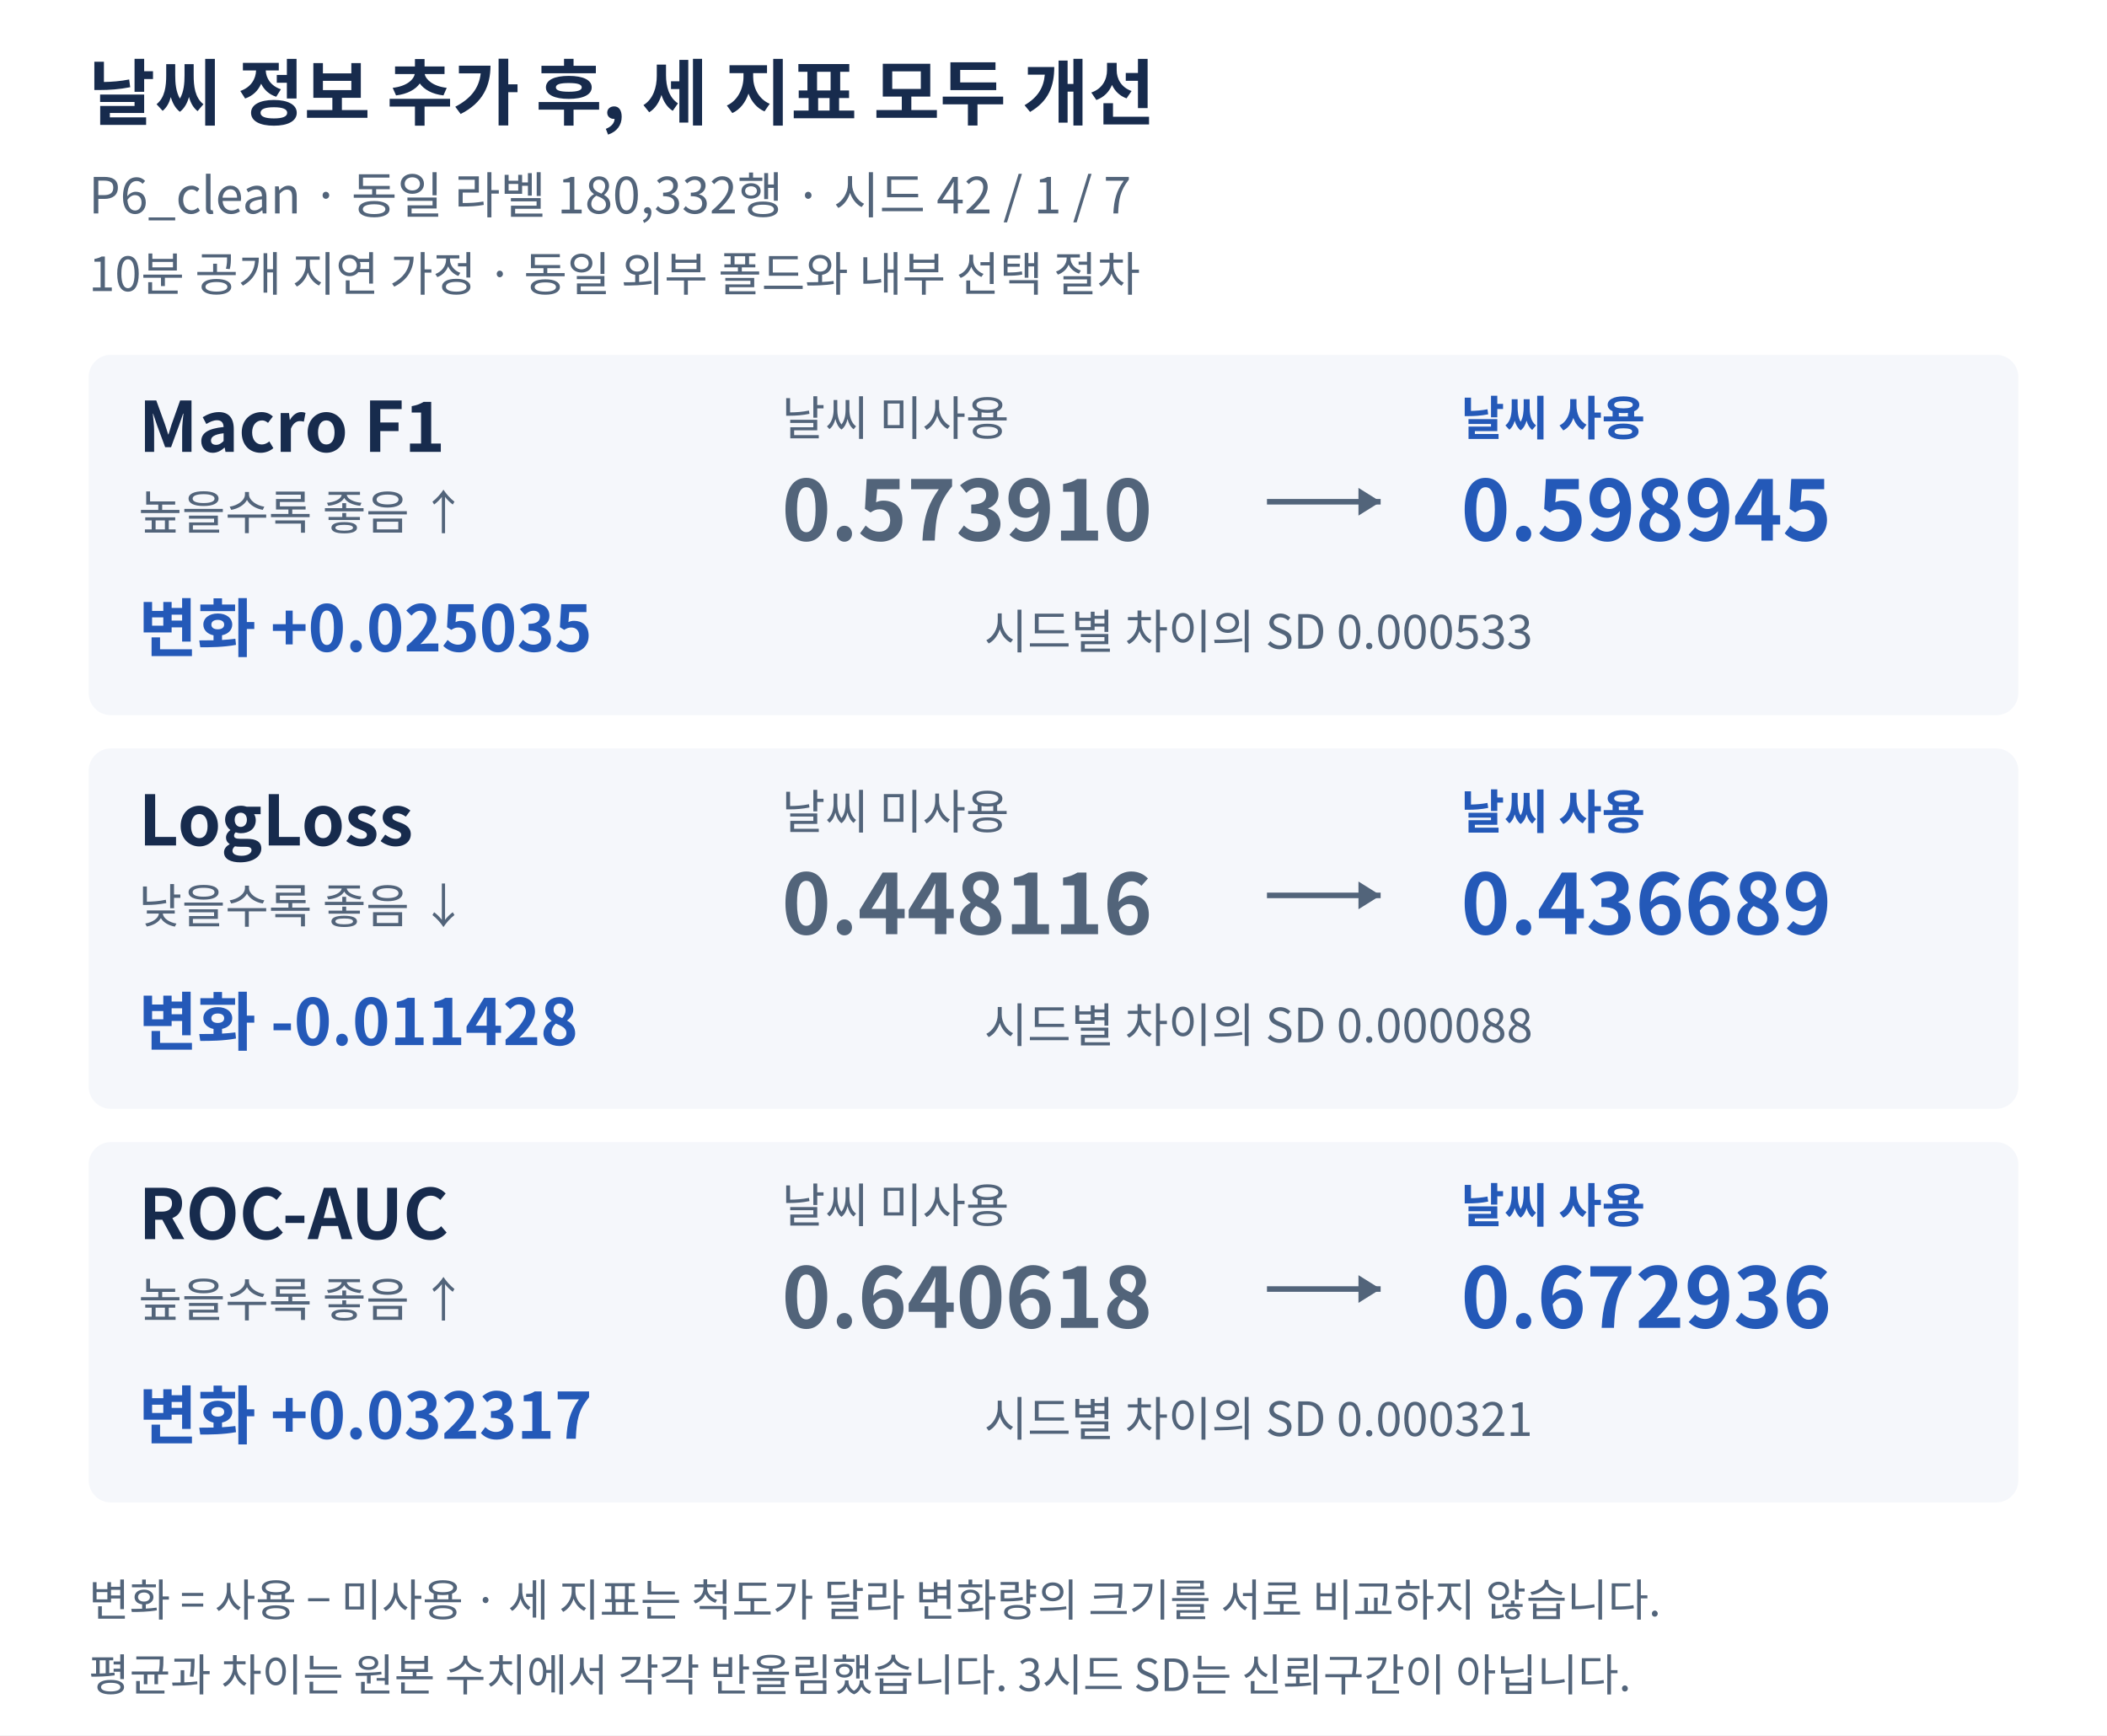
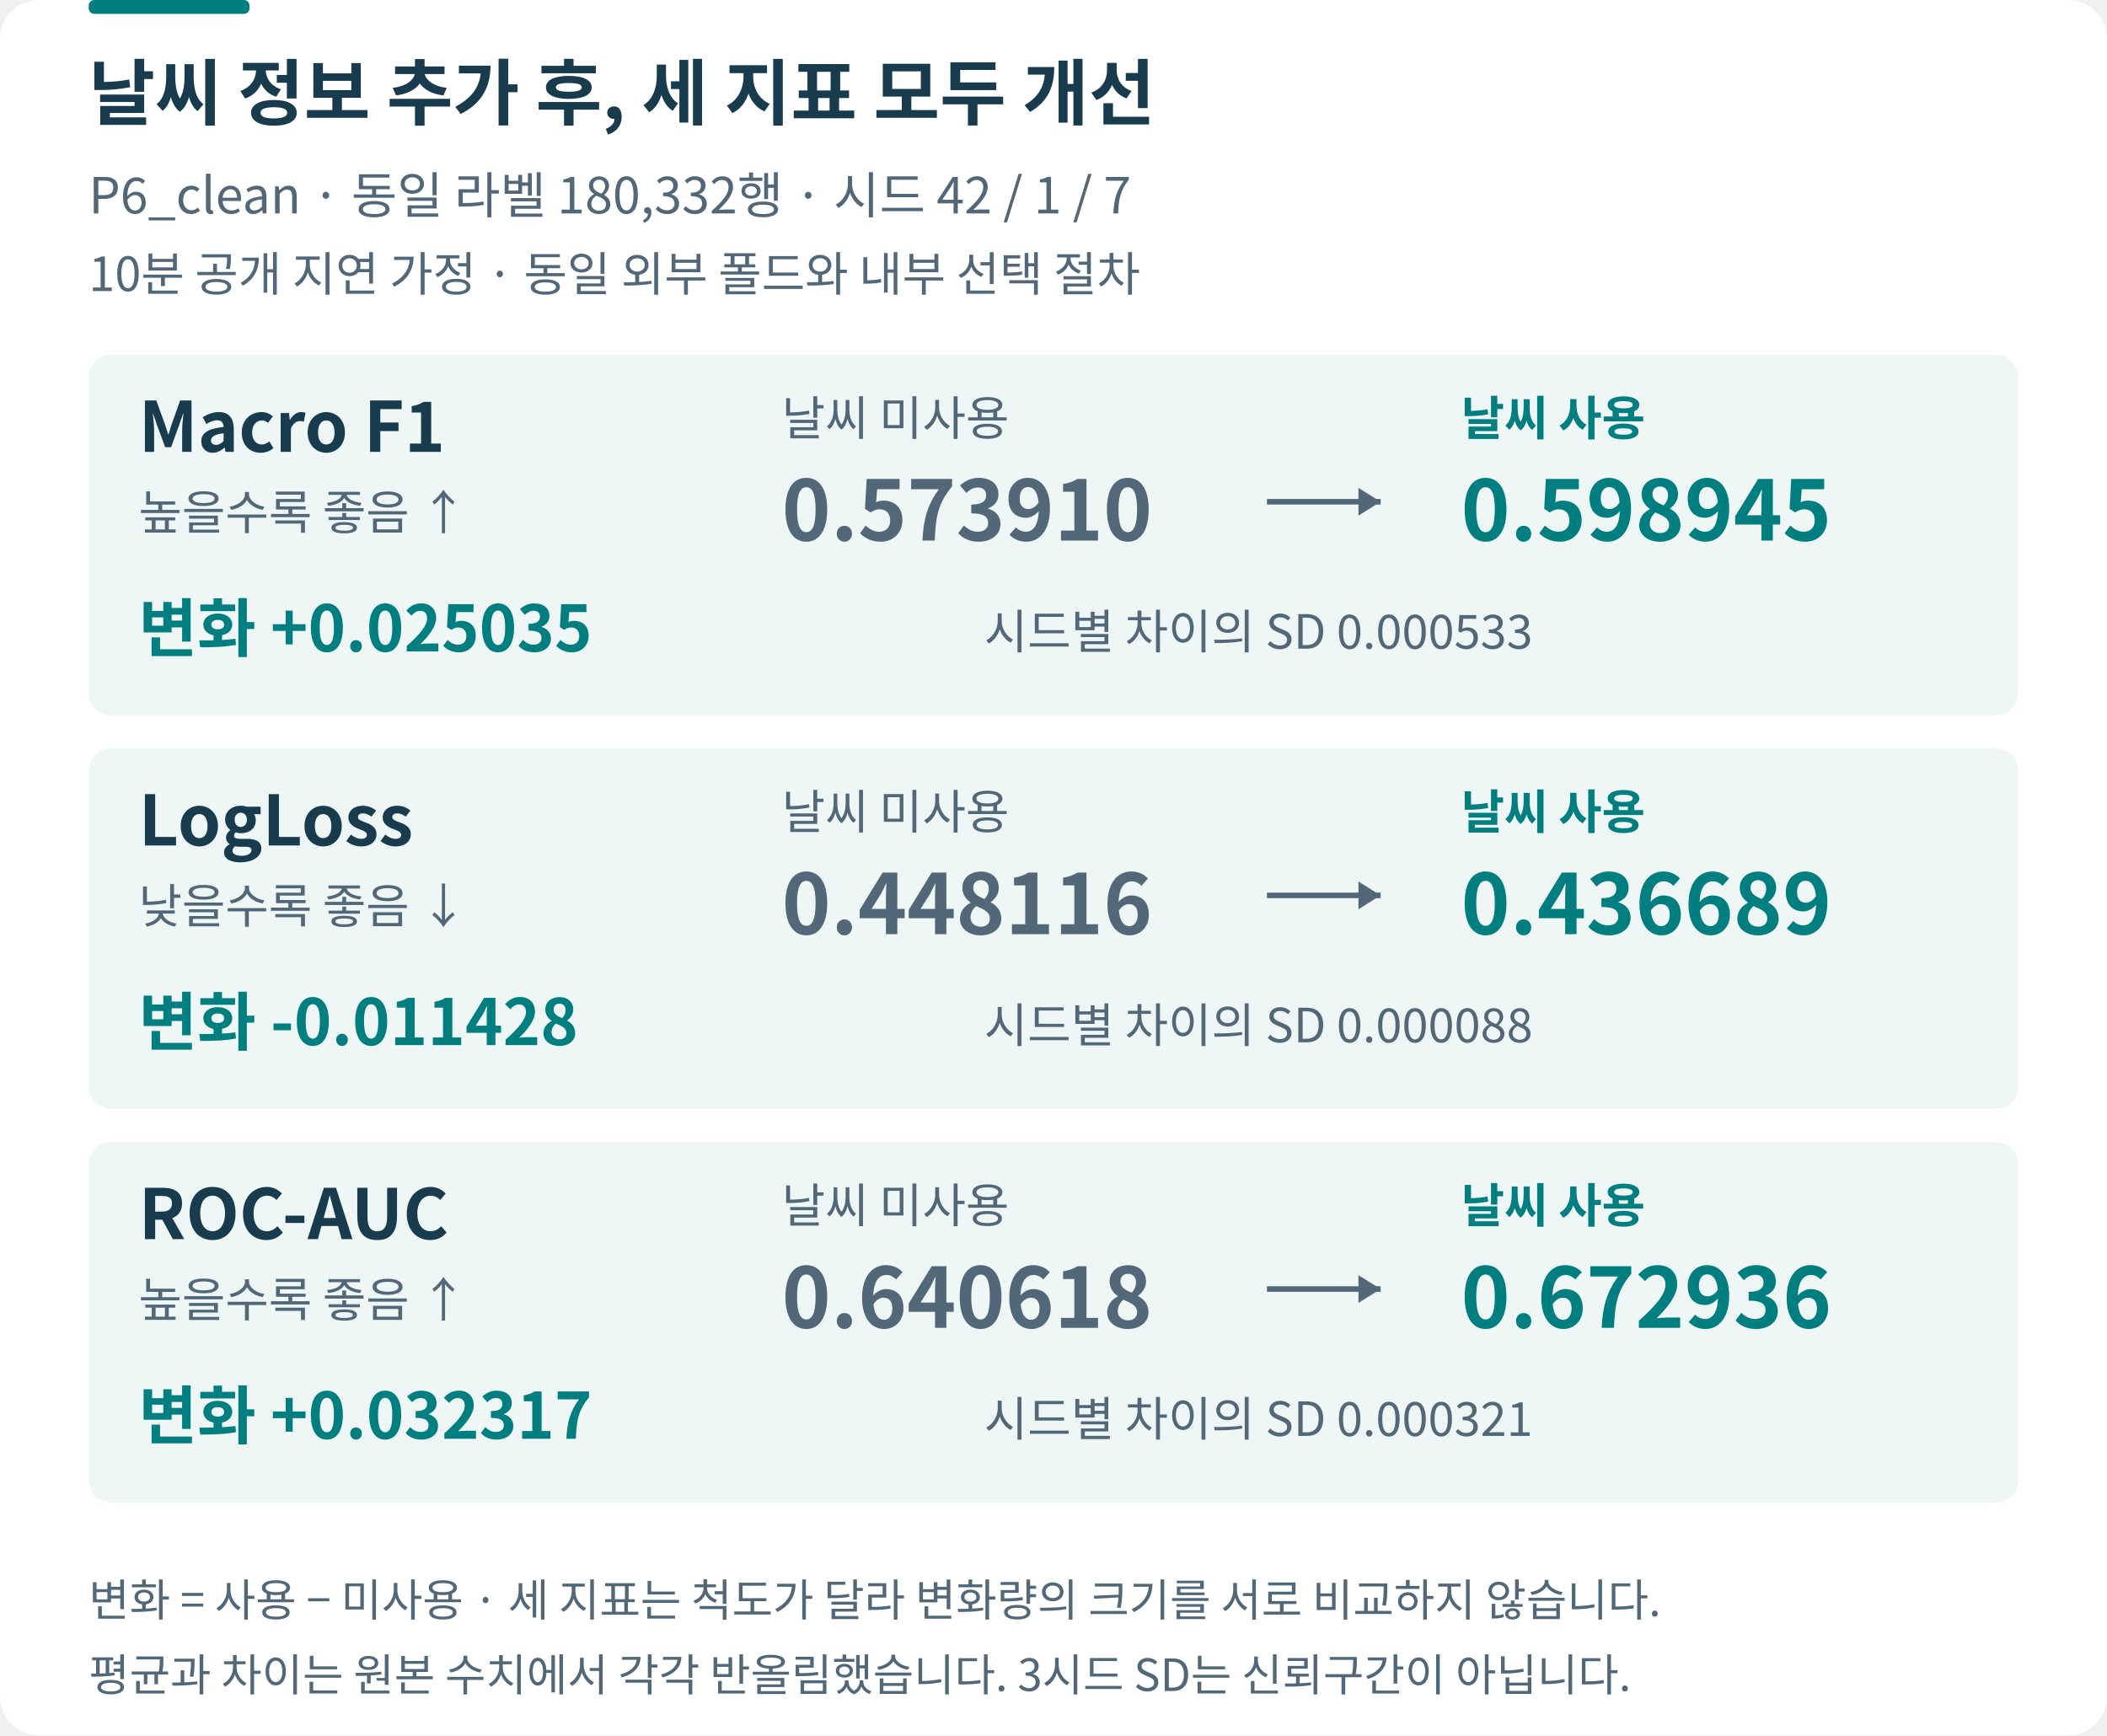
<svg xmlns="http://www.w3.org/2000/svg" width="760" height="626" viewBox="0 0 760 626" role="img" aria-labelledby="title desc">
  <style>text{font-family:"Noto Sans CJK KR","Malgun Gothic","Apple SD Gothic Neo",sans-serif;font-variant-numeric:tabular-nums}</style>
-   <rect width="760" height="626" fill="#FFFFFF" />
-   <text x="32.000" y="43.000" font-size="26" fill="#172B4D" font-weight="700" text-anchor="start">날씨 정보 추가 후, 세 지표 모두 개선</text>
-   <text x="32.000" y="77.000" font-size="18" fill="#52647A" font-weight="400" text-anchor="start">P6_clean · 동일 라벨 180,332행 · 시드 42 / 1 / 7</text>
-   <text x="32.000" y="105.000" font-size="17" fill="#52647A" font-weight="400" text-anchor="start">10분 공개 지연 가정 · 동일 외부 폴드와 내부 선택 절차</text>
-   <rect x="32.000" y="128.000" width="696.000" height="130.000" rx="8" fill="#F5F7FB" />
-   <text x="50.000" y="163.000" font-size="25" fill="#172B4D" font-weight="700" text-anchor="start">Macro F1</text>
-   <text x="50.000" y="191.000" font-size="17" fill="#52647A" font-weight="400" text-anchor="start">높을수록 좋음 ↑</text>
-   <text x="282.000" y="157.000" font-size="17" fill="#52647A" font-weight="400" text-anchor="start">날씨 미사용</text>
-   <text x="527.000" y="157.000" font-size="17" fill="#2459B8" font-weight="600" text-anchor="start">날씨 사용</text>
-   <text x="282.000" y="195.000" font-size="30" fill="#52647A" font-weight="600" text-anchor="start">0.573910</text>
-   <line x1="457.000" y1="181.000" x2="498.000" y2="181.000" stroke="#52647A" stroke-width="2" />
-   <polygon points="498.000,181.000 490.000,176.000 490.000,186.000" fill="#52647A" />
-   <text x="527.000" y="195.000" font-size="30" fill="#2459B8" font-weight="700" text-anchor="start">0.598945</text>
-   <text x="50.000" y="235.000" font-size="23" fill="#2459B8" font-weight="700" text-anchor="start">변화 +0.025035</text>
-   <text x="355.000" y="234.000" font-size="17" fill="#52647A" font-weight="400" text-anchor="start">시드별 차이의 SD 0.000533</text>
-   <rect x="32.000" y="270.000" width="696.000" height="130.000" rx="8" fill="#F5F7FB" />
-   <text x="50.000" y="305.000" font-size="25" fill="#172B4D" font-weight="700" text-anchor="start">LogLoss</text>
-   <text x="50.000" y="333.000" font-size="17" fill="#52647A" font-weight="400" text-anchor="start">낮을수록 좋음 ↓</text>
-   <text x="282.000" y="299.000" font-size="17" fill="#52647A" font-weight="400" text-anchor="start">날씨 미사용</text>
-   <text x="527.000" y="299.000" font-size="17" fill="#2459B8" font-weight="600" text-anchor="start">날씨 사용</text>
-   <text x="282.000" y="337.000" font-size="30" fill="#52647A" font-weight="600" text-anchor="start">0.448116</text>
-   <line x1="457.000" y1="323.000" x2="498.000" y2="323.000" stroke="#52647A" stroke-width="2" />
-   <polygon points="498.000,323.000 490.000,318.000 490.000,328.000" fill="#52647A" />
-   <text x="527.000" y="337.000" font-size="30" fill="#2459B8" font-weight="700" text-anchor="start">0.436689</text>
-   <text x="50.000" y="377.000" font-size="23" fill="#2459B8" font-weight="700" text-anchor="start">변화 -0.011428</text>
-   <text x="355.000" y="376.000" font-size="17" fill="#52647A" font-weight="400" text-anchor="start">시드별 차이의 SD 0.000088</text>
-   <rect x="32.000" y="412.000" width="696.000" height="130.000" rx="8" fill="#F5F7FB" />
-   <text x="50.000" y="447.000" font-size="25" fill="#172B4D" font-weight="700" text-anchor="start">ROC-AUC</text>
-   <text x="50.000" y="475.000" font-size="17" fill="#52647A" font-weight="400" text-anchor="start">높을수록 좋음 ↑</text>
-   <text x="282.000" y="441.000" font-size="17" fill="#52647A" font-weight="400" text-anchor="start">날씨 미사용</text>
-   <text x="527.000" y="441.000" font-size="17" fill="#2459B8" font-weight="600" text-anchor="start">날씨 사용</text>
-   <text x="282.000" y="479.000" font-size="30" fill="#52647A" font-weight="600" text-anchor="start">0.640618</text>
-   <line x1="457.000" y1="465.000" x2="498.000" y2="465.000" stroke="#52647A" stroke-width="2" />
-   <polygon points="498.000,465.000 490.000,460.000 490.000,470.000" fill="#52647A" />
-   <text x="527.000" y="479.000" font-size="30" fill="#2459B8" font-weight="700" text-anchor="start">0.672936</text>
-   <text x="50.000" y="519.000" font-size="23" fill="#2459B8" font-weight="700" text-anchor="start">변화 +0.032317</text>
-   <text x="355.000" y="518.000" font-size="17" fill="#52647A" font-weight="400" text-anchor="start">시드별 차이의 SD 0.000321</text>
-   <text x="32.000" y="583.000" font-size="16" fill="#52647A" font-weight="400" text-anchor="start">변화 = 사용 − 미사용 · 세 지표는 척도가 달라 변화량의 크기를 서로 비교하지 않습니다.</text>
-   <text x="32.000" y="610.000" font-size="16" fill="#52647A" font-weight="400" text-anchor="start">평균과 차이는 원본 수치에서 각각 반올림했습니다. 3시드 SD는 신뢰구간이 아닙니다.</text>
+   <rect width="760" height="626" rx="14" fill="#FFFFFF" />
+   <rect x="32" width="58" height="5" rx="2" fill="#007E80" />
+   <text x="32.000" y="43.000" font-size="26" fill="#183B4E" font-weight="700" text-anchor="start">날씨 정보 추가 후, 세 지표 모두 개선</text>
+   <text x="32.000" y="77.000" font-size="18" fill="#526878" font-weight="400" text-anchor="start">P6_clean · 동일 라벨 180,332행 · 시드 42 / 1 / 7</text>
+   <text x="32.000" y="105.000" font-size="17" fill="#526878" font-weight="400" text-anchor="start">10분 공개 지연 가정 · 동일 외부 폴드와 내부 선택 절차</text>
+   <rect x="32.000" y="128.000" width="696.000" height="130.000" rx="8" fill="#EFF6F6" />
+   <text x="50.000" y="163.000" font-size="25" fill="#183B4E" font-weight="700" text-anchor="start">Macro F1</text>
+   <text x="50.000" y="191.000" font-size="17" fill="#526878" font-weight="400" text-anchor="start">높을수록 좋음 ↑</text>
+   <text x="282.000" y="157.000" font-size="17" fill="#526878" font-weight="400" text-anchor="start">날씨 미사용</text>
+   <text x="527.000" y="157.000" font-size="17" fill="#007E80" font-weight="600" text-anchor="start">날씨 사용</text>
+   <text x="282.000" y="195.000" font-size="30" fill="#526878" font-weight="600" text-anchor="start">0.573910</text>
+   <line x1="457.000" y1="181.000" x2="498.000" y2="181.000" stroke="#526878" stroke-width="2" />
+   <polygon points="498.000,181.000 490.000,176.000 490.000,186.000" fill="#526878" />
+   <text x="527.000" y="195.000" font-size="30" fill="#007E80" font-weight="700" text-anchor="start">0.598945</text>
+   <text x="50.000" y="235.000" font-size="23" fill="#007E80" font-weight="700" text-anchor="start">변화 +0.025035</text>
+   <text x="355.000" y="234.000" font-size="17" fill="#526878" font-weight="400" text-anchor="start">시드별 차이의 SD 0.000533</text>
+   <rect x="32.000" y="270.000" width="696.000" height="130.000" rx="8" fill="#EFF6F6" />
+   <text x="50.000" y="305.000" font-size="25" fill="#183B4E" font-weight="700" text-anchor="start">LogLoss</text>
+   <text x="50.000" y="333.000" font-size="17" fill="#526878" font-weight="400" text-anchor="start">낮을수록 좋음 ↓</text>
+   <text x="282.000" y="299.000" font-size="17" fill="#526878" font-weight="400" text-anchor="start">날씨 미사용</text>
+   <text x="527.000" y="299.000" font-size="17" fill="#007E80" font-weight="600" text-anchor="start">날씨 사용</text>
+   <text x="282.000" y="337.000" font-size="30" fill="#526878" font-weight="600" text-anchor="start">0.448116</text>
+   <line x1="457.000" y1="323.000" x2="498.000" y2="323.000" stroke="#526878" stroke-width="2" />
+   <polygon points="498.000,323.000 490.000,318.000 490.000,328.000" fill="#526878" />
+   <text x="527.000" y="337.000" font-size="30" fill="#007E80" font-weight="700" text-anchor="start">0.436689</text>
+   <text x="50.000" y="377.000" font-size="23" fill="#007E80" font-weight="700" text-anchor="start">변화 -0.011428</text>
+   <text x="355.000" y="376.000" font-size="17" fill="#526878" font-weight="400" text-anchor="start">시드별 차이의 SD 0.000088</text>
+   <rect x="32.000" y="412.000" width="696.000" height="130.000" rx="8" fill="#EFF6F6" />
+   <text x="50.000" y="447.000" font-size="25" fill="#183B4E" font-weight="700" text-anchor="start">ROC-AUC</text>
+   <text x="50.000" y="475.000" font-size="17" fill="#526878" font-weight="400" text-anchor="start">높을수록 좋음 ↑</text>
+   <text x="282.000" y="441.000" font-size="17" fill="#526878" font-weight="400" text-anchor="start">날씨 미사용</text>
+   <text x="527.000" y="441.000" font-size="17" fill="#007E80" font-weight="600" text-anchor="start">날씨 사용</text>
+   <text x="282.000" y="479.000" font-size="30" fill="#526878" font-weight="600" text-anchor="start">0.640618</text>
+   <line x1="457.000" y1="465.000" x2="498.000" y2="465.000" stroke="#526878" stroke-width="2" />
+   <polygon points="498.000,465.000 490.000,460.000 490.000,470.000" fill="#526878" />
+   <text x="527.000" y="479.000" font-size="30" fill="#007E80" font-weight="700" text-anchor="start">0.672936</text>
+   <text x="50.000" y="519.000" font-size="23" fill="#007E80" font-weight="700" text-anchor="start">변화 +0.032317</text>
+   <text x="355.000" y="518.000" font-size="17" fill="#526878" font-weight="400" text-anchor="start">시드별 차이의 SD 0.000321</text>
+   <text x="32.000" y="583.000" font-size="16" fill="#526878" font-weight="400" text-anchor="start">변화 = 사용 − 미사용 · 세 지표는 척도가 달라 변화량의 크기를 서로 비교하지 않습니다.</text>
+   <text x="32.000" y="610.000" font-size="16" fill="#526878" font-weight="400" text-anchor="start">평균과 차이는 원본 수치에서 각각 반올림했습니다. 3시드 SD는 신뢰구간이 아닙니다.</text>
</svg>
